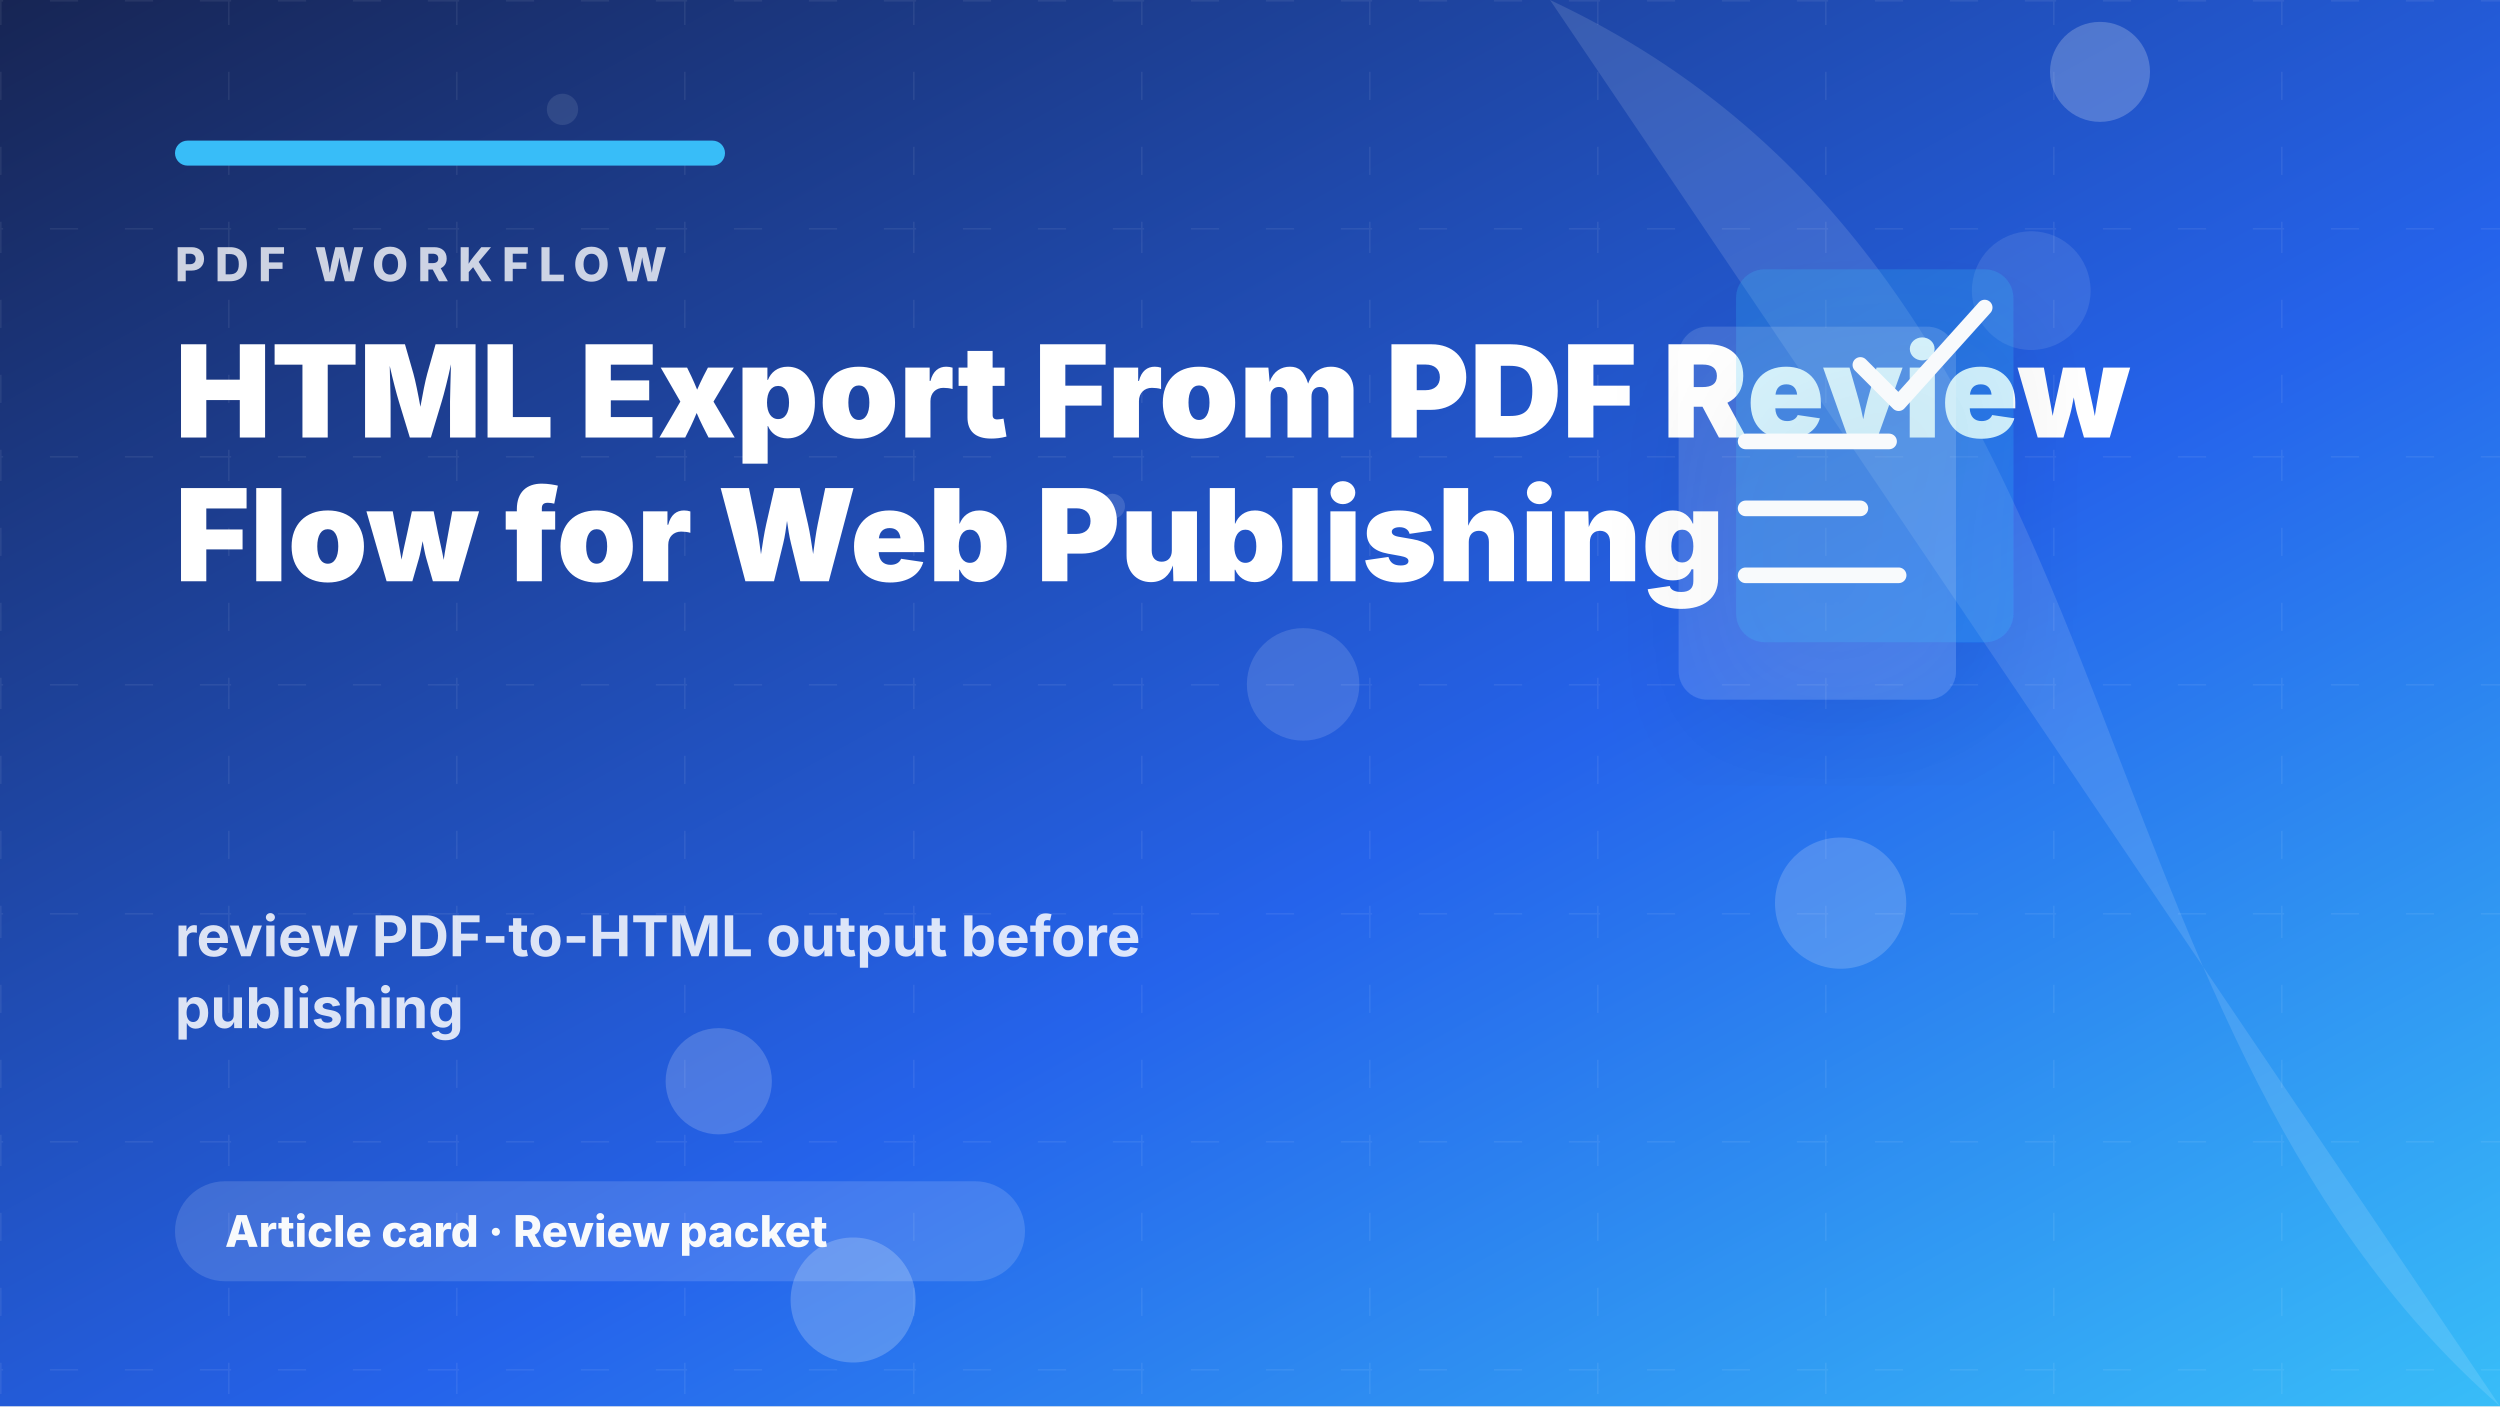
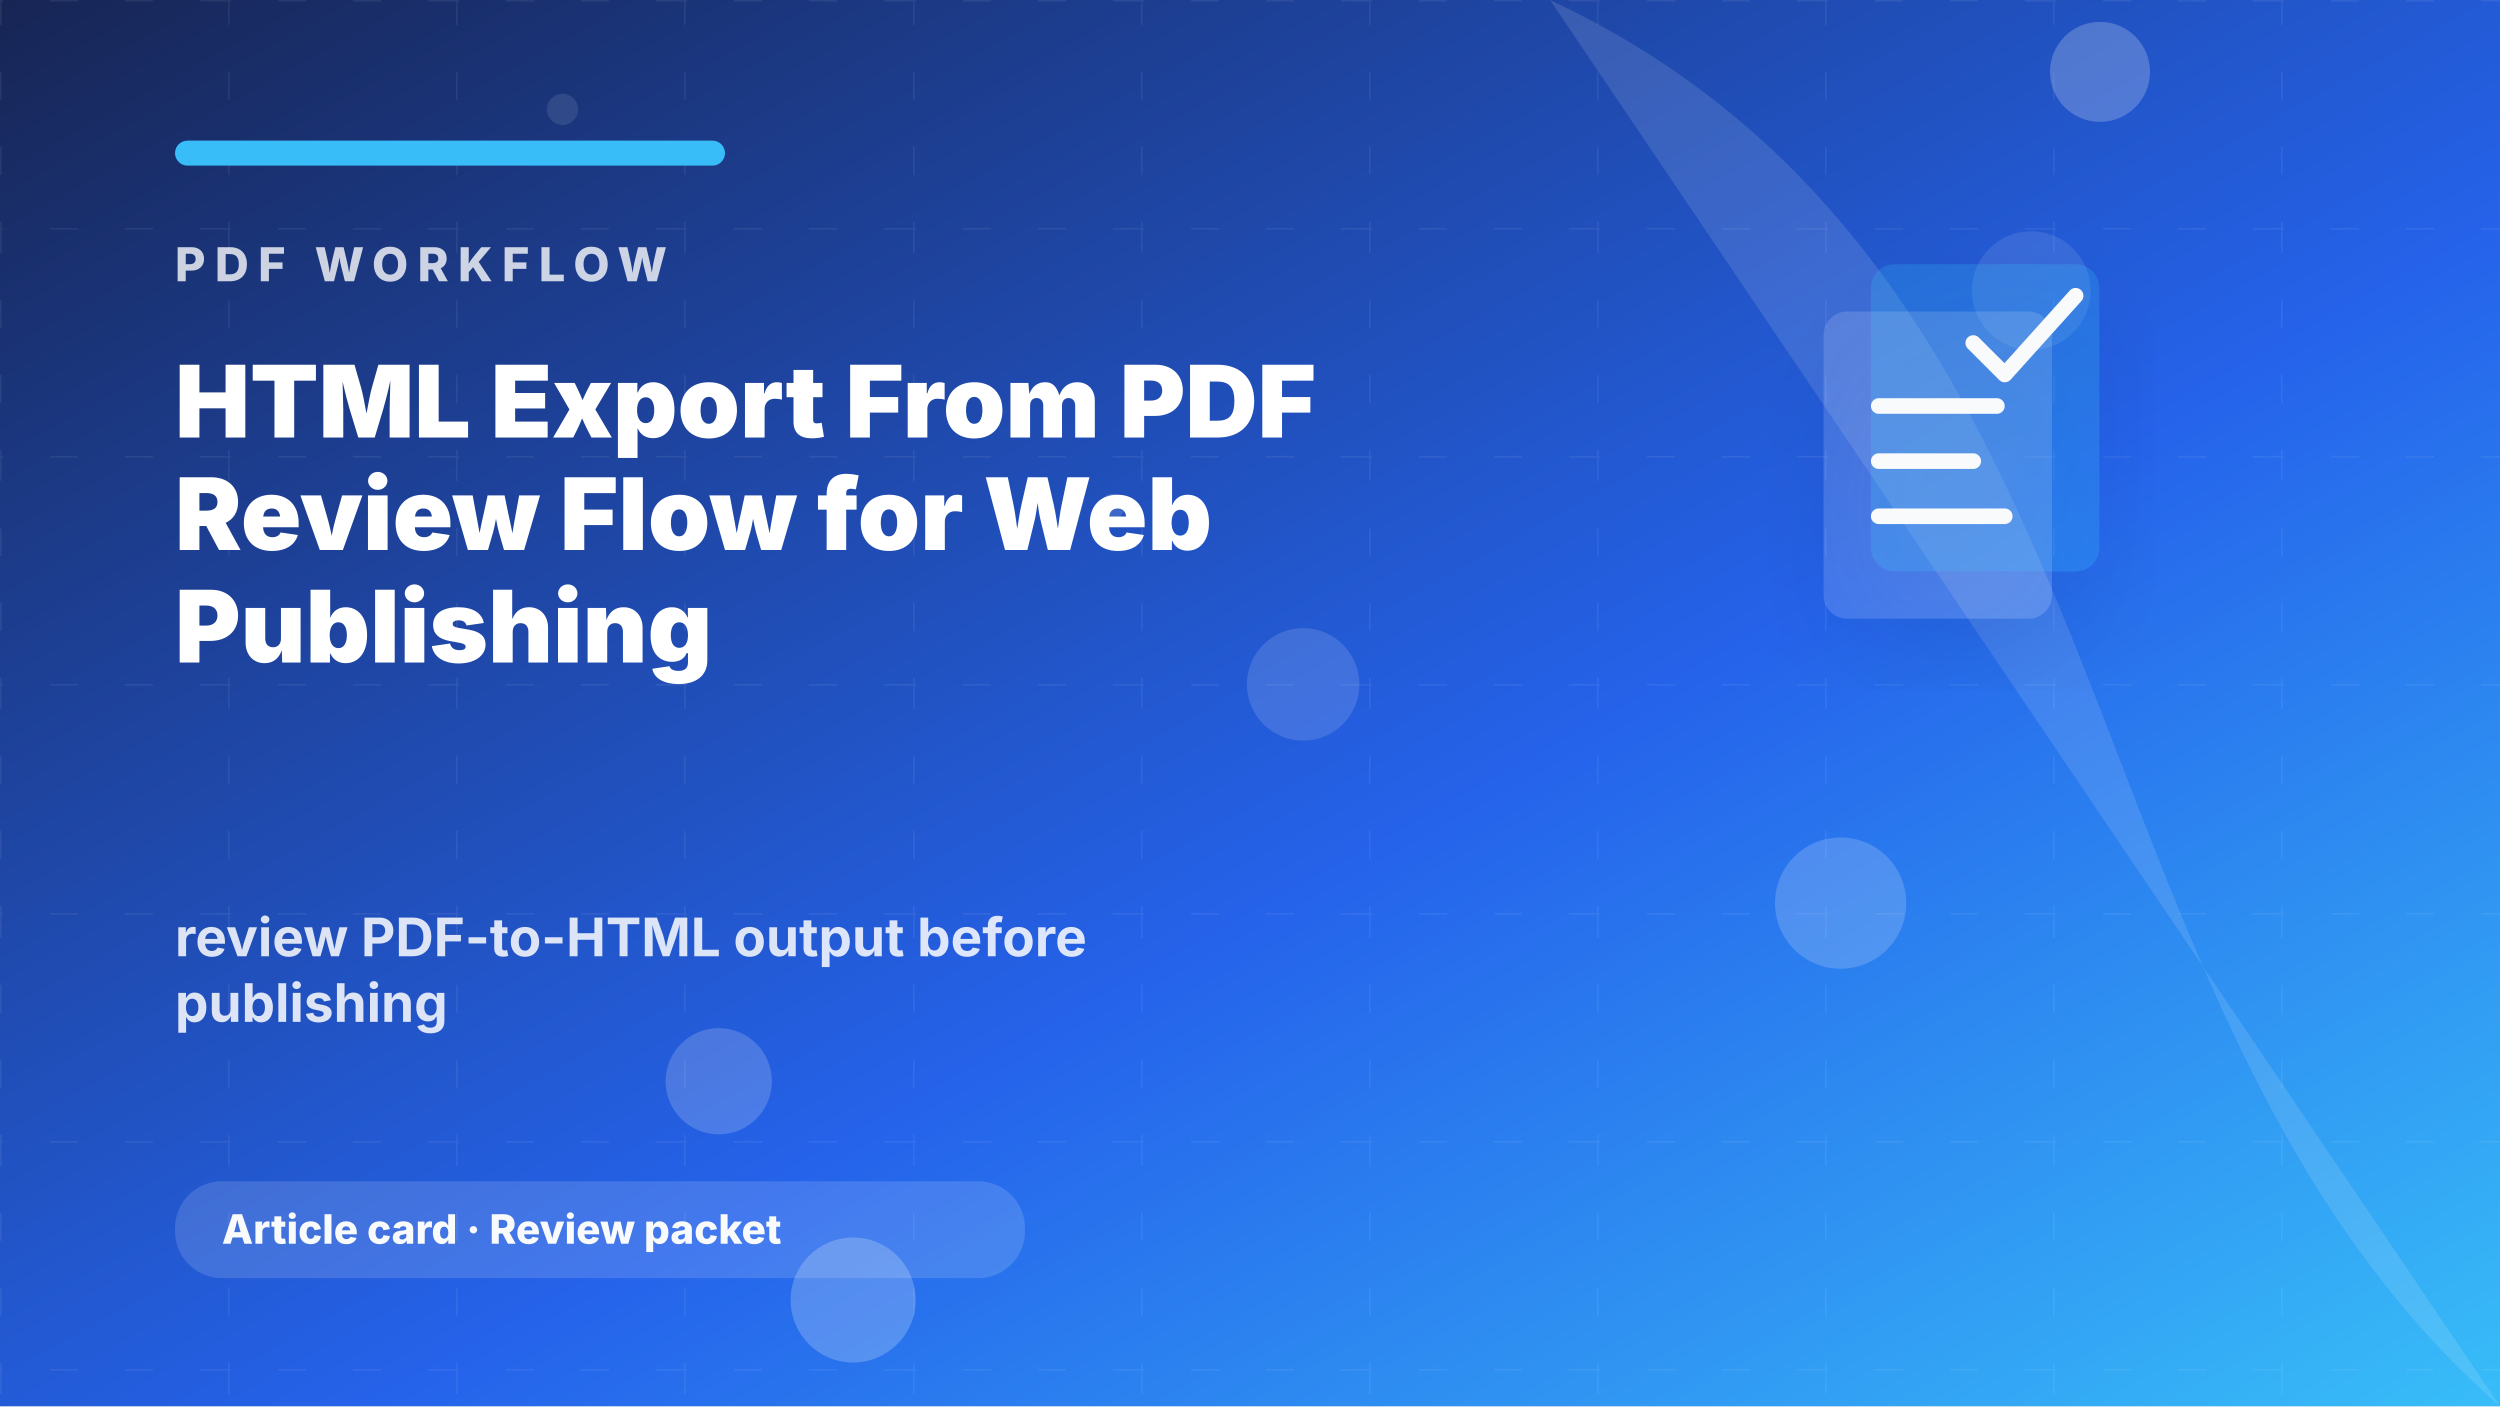
<svg xmlns="http://www.w3.org/2000/svg" width="800" height="450" viewBox="0 0 800 450" role="img" aria-label="HTML Export From PDF Review Flow for Web Publishing cover image">
  <defs>
    <linearGradient id="bg" x1="0" y1="0" x2="1" y2="1">
      <stop offset="0" stop-color="#172554" />
      <stop offset="0.58" stop-color="#2563eb" />
      <stop offset="1" stop-color="#38bdf8" />
    </linearGradient>
    <pattern id="grid" width="73" height="73" patternUnits="userSpaceOnUse">
      <path d="M73 0H0V73" fill="none" stroke="rgba(255,255,255,0.12)" stroke-width="1" stroke-dasharray="9 15" />
    </pattern>
    <filter id="softShadow" x="-20%" y="-20%" width="140%" height="140%">
      <feDropShadow dx="0" dy="18" stdDeviation="18" flood-color="#000" flood-opacity="0.24" />
    </filter>
  </defs>
  <rect width="800" height="450" fill="url(#bg)" />
  <rect width="800" height="450" fill="url(#grid)" opacity="0.58" />
  <circle cx="180" cy="35" r="5" fill="#f8fafc" opacity="0.1" />
  <circle cx="356" cy="162" r="4" fill="#f8fafc" opacity="0.14" />
  <circle cx="589" cy="289" r="21" fill="#f8fafc" opacity="0.18" />
  <circle cx="273" cy="416" r="20" fill="#f8fafc" opacity="0.22" />
  <circle cx="650" cy="93" r="19" fill="#f8fafc" opacity="0.1" />
  <circle cx="417" cy="219" r="18" fill="#f8fafc" opacity="0.14" />
  <circle cx="230" cy="346" r="17" fill="#f8fafc" opacity="0.18" />
  <circle cx="672" cy="23" r="16" fill="#f8fafc" opacity="0.22" />
  <path d="M496 0C688 90 656 324 800 450" fill="rgba(255,255,255,0.12)" />
  <rect x="56" y="45" width="176" height="8" rx="4" fill="#38bdf8" />
  <text x="56" y="90" fill="rgba(255,255,255,0.78)" font-family="Inter, Arial, sans-serif" font-size="15" font-weight="800" letter-spacing="3">PDF WORKFLOW</text>
-   <text x="56" y="140" fill="#fff" font-family="Inter, Arial, sans-serif" font-size="41" font-weight="850">HTML Export From PDF Review</text>
-   <text x="56" y="186" fill="#fff" font-family="Inter, Arial, sans-serif" font-size="41" font-weight="850">Flow for Web Publishing</text>
-   <text x="56" y="306" fill="rgba(255,255,255,0.84)" font-family="Inter, Arial, sans-serif" font-size="18" font-weight="650">review PDF-to-HTML output before</text>
-   <text x="56" y="329" fill="rgba(255,255,255,0.84)" font-family="Inter, Arial, sans-serif" font-size="18" font-weight="650">publishing</text>
+   <text x="56" y="140" fill="#fff" font-family="Inter, Arial, sans-serif" font-size="32" font-weight="850">HTML Export From PDF</text>
+   <text x="56" y="176" fill="#fff" font-family="Inter, Arial, sans-serif" font-size="32" font-weight="850">Review Flow for Web</text>
+   <text x="56" y="212" fill="#fff" font-family="Inter, Arial, sans-serif" font-size="32" font-weight="850">Publishing</text>
+   <text x="56" y="306" fill="rgba(255,255,255,0.84)" font-family="Inter, Arial, sans-serif" font-size="17" font-weight="650">review PDF-to-HTML output before</text>
+   <text x="56" y="327" fill="rgba(255,255,255,0.84)" font-family="Inter, Arial, sans-serif" font-size="17" font-weight="650">publishing</text>
  <g filter="url(#softShadow)">
-     <g transform="translate(528 77)">
-       <rect x="27.54" y="9.18" width="88.74" height="119.34" rx="9.18" fill="#38bdf8" opacity="0.22" />
-       <rect x="9.18" y="27.54" width="88.74" height="119.34" rx="9.18" fill="rgba(255,255,255,0.13)" />
-       <path d="M30.6 64.26h45.9M30.6 85.68h36.72M30.6 107.1h48.96M67.32 39.78l12.24 12.24 27.54-30.6" stroke="#f8fafc" stroke-width="5" stroke-linecap="round" stroke-linejoin="round" fill="none" />
+     <g transform="translate(576 77)">
+       <rect x="22.68" y="7.56" width="73.08" height="98.28" rx="7.56" fill="#38bdf8" opacity="0.22" />
+       <rect x="7.56" y="22.68" width="73.08" height="98.28" rx="7.56" fill="rgba(255,255,255,0.13)" />
+       <path d="M25.2 52.92h37.8M25.2 70.56h30.24M25.2 88.2h40.32M55.44 32.76l10.08 10.08 22.68-25.2" stroke="#f8fafc" stroke-width="5" stroke-linecap="round" stroke-linejoin="round" fill="none" />
    </g>
  </g>
  <g transform="translate(56 378)">
-     <rect width="272" height="32" rx="16" fill="rgba(255,255,255,0.14)" />
-     <text x="16" y="21" fill="#f8fafc" font-family="Inter, Arial, sans-serif" font-size="14" font-weight="800">Article card · Review packet</text>
+     <rect width="272" height="31" rx="15" fill="rgba(255,255,255,0.14)" />
+     <text x="15" y="20" fill="#f8fafc" font-family="Inter, Arial, sans-serif" font-size="13" font-weight="800">Article card · Review packet</text>
  </g>
</svg>
